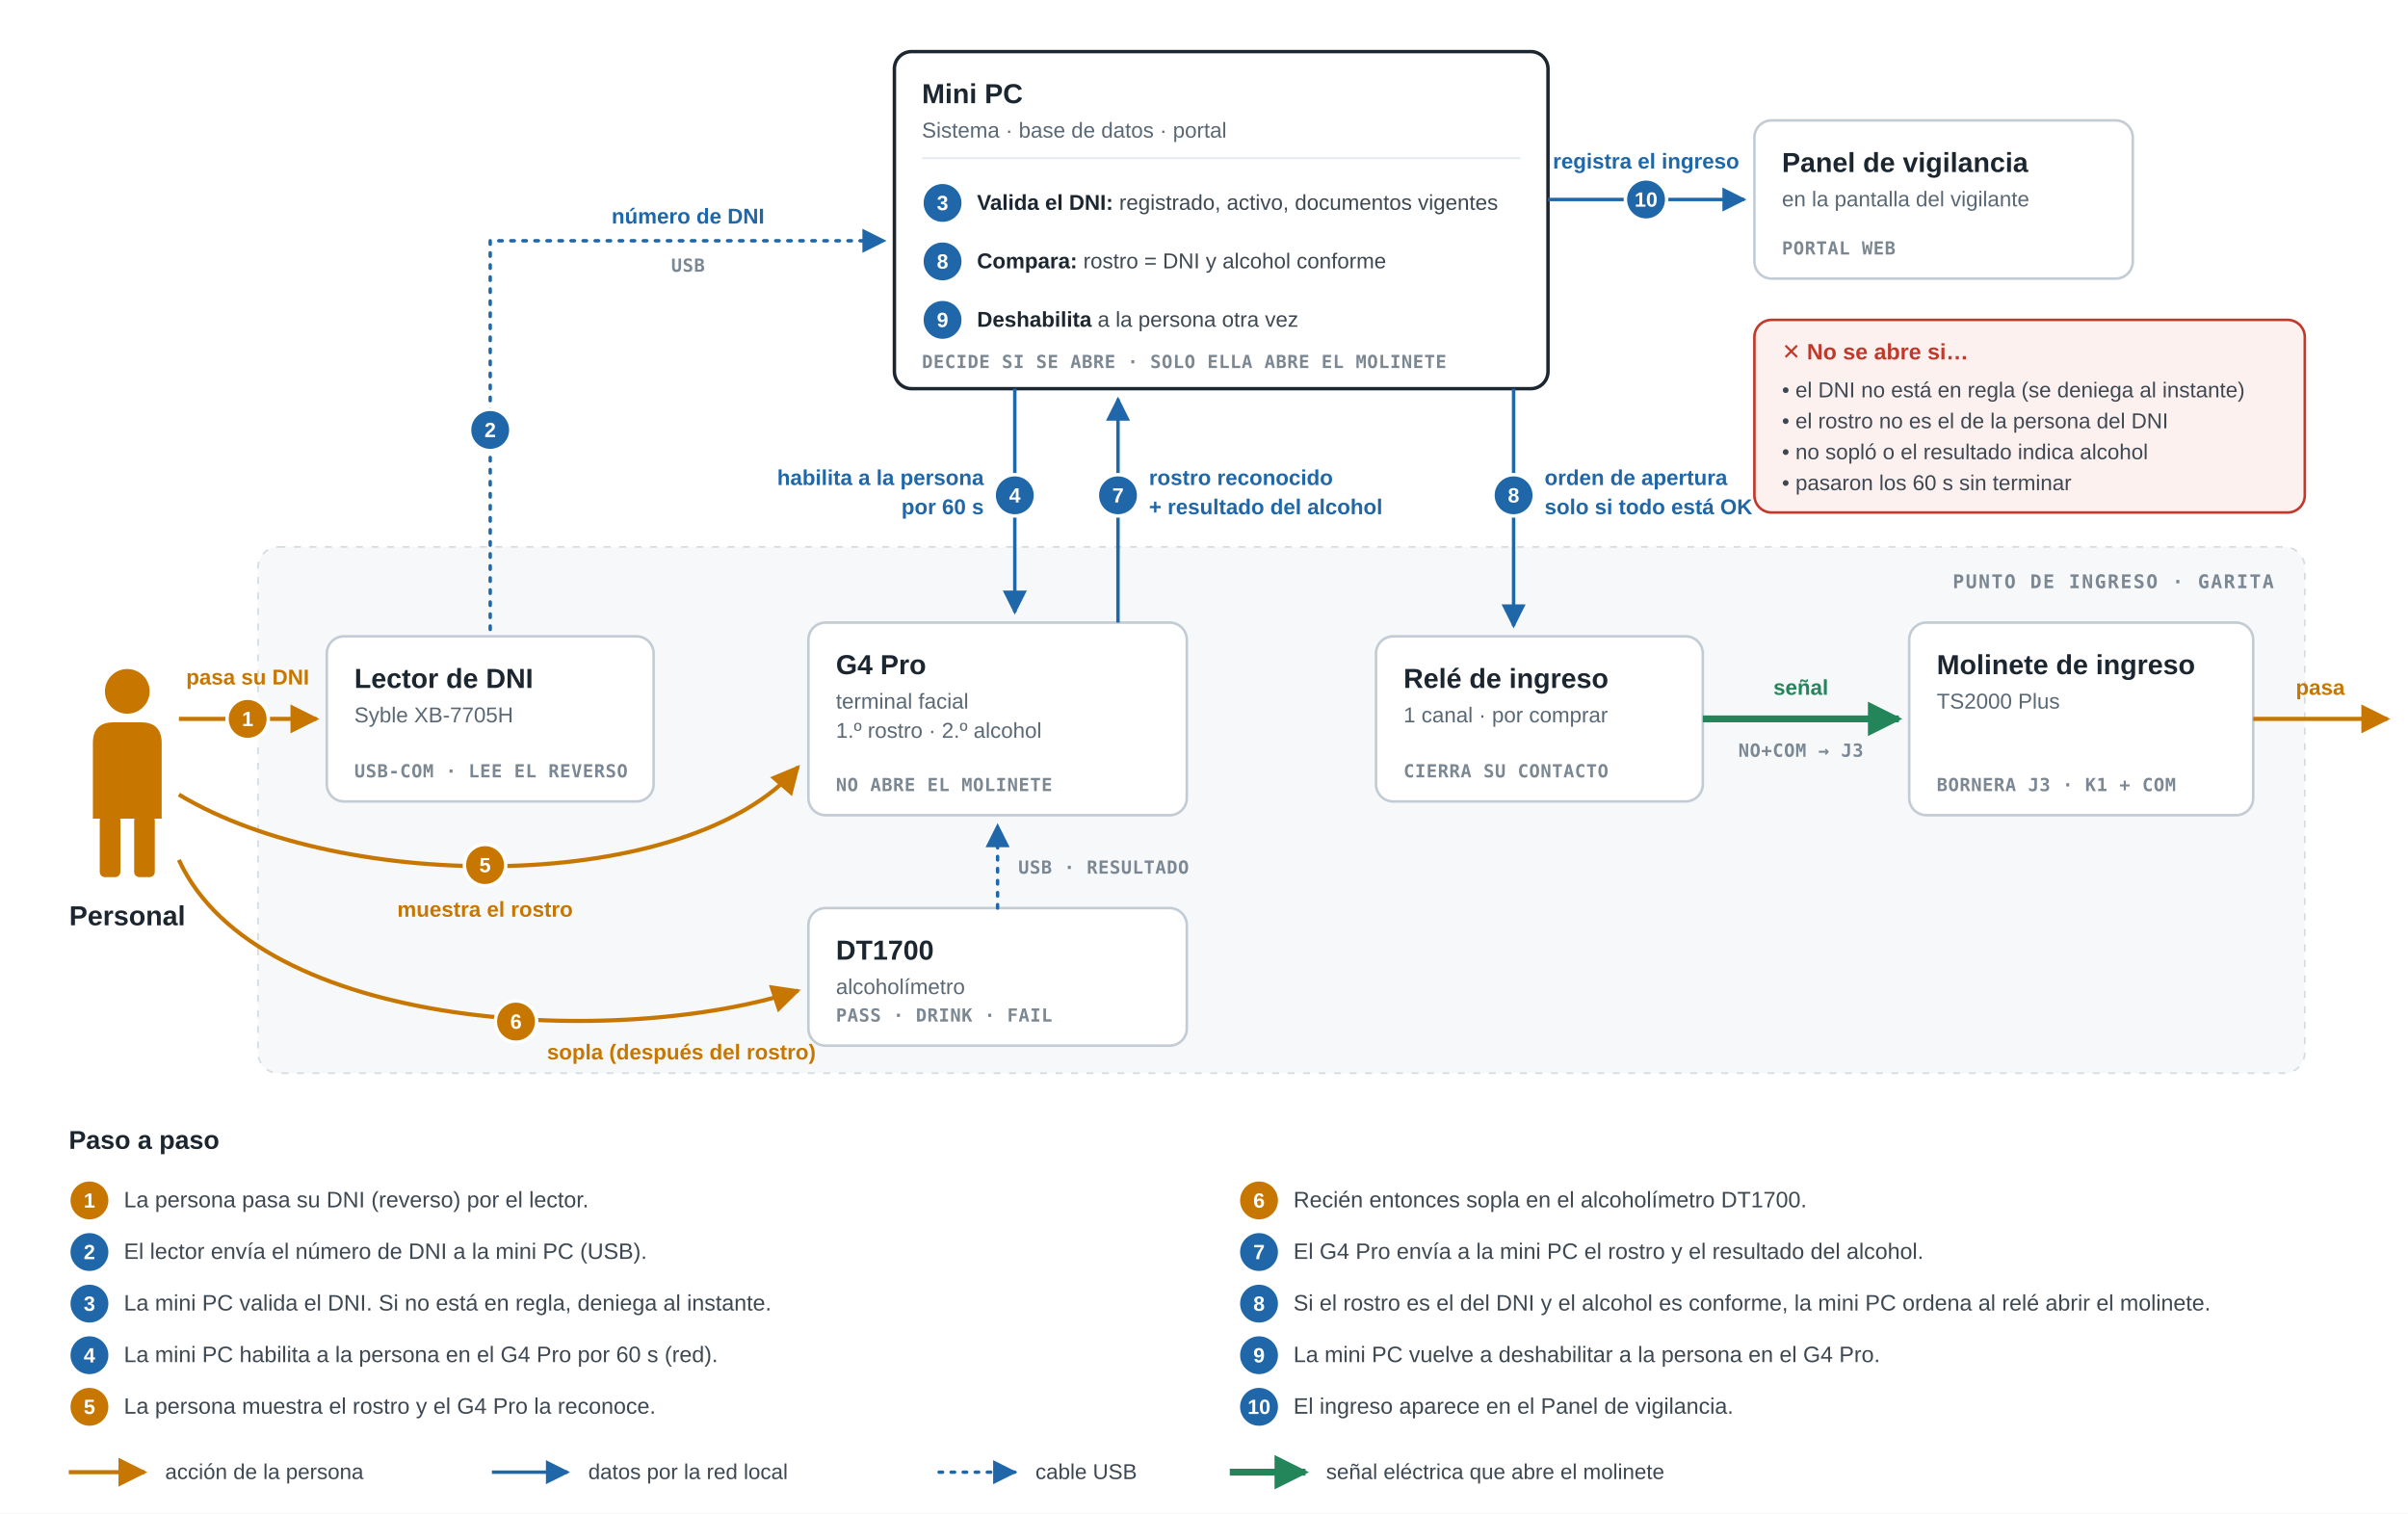
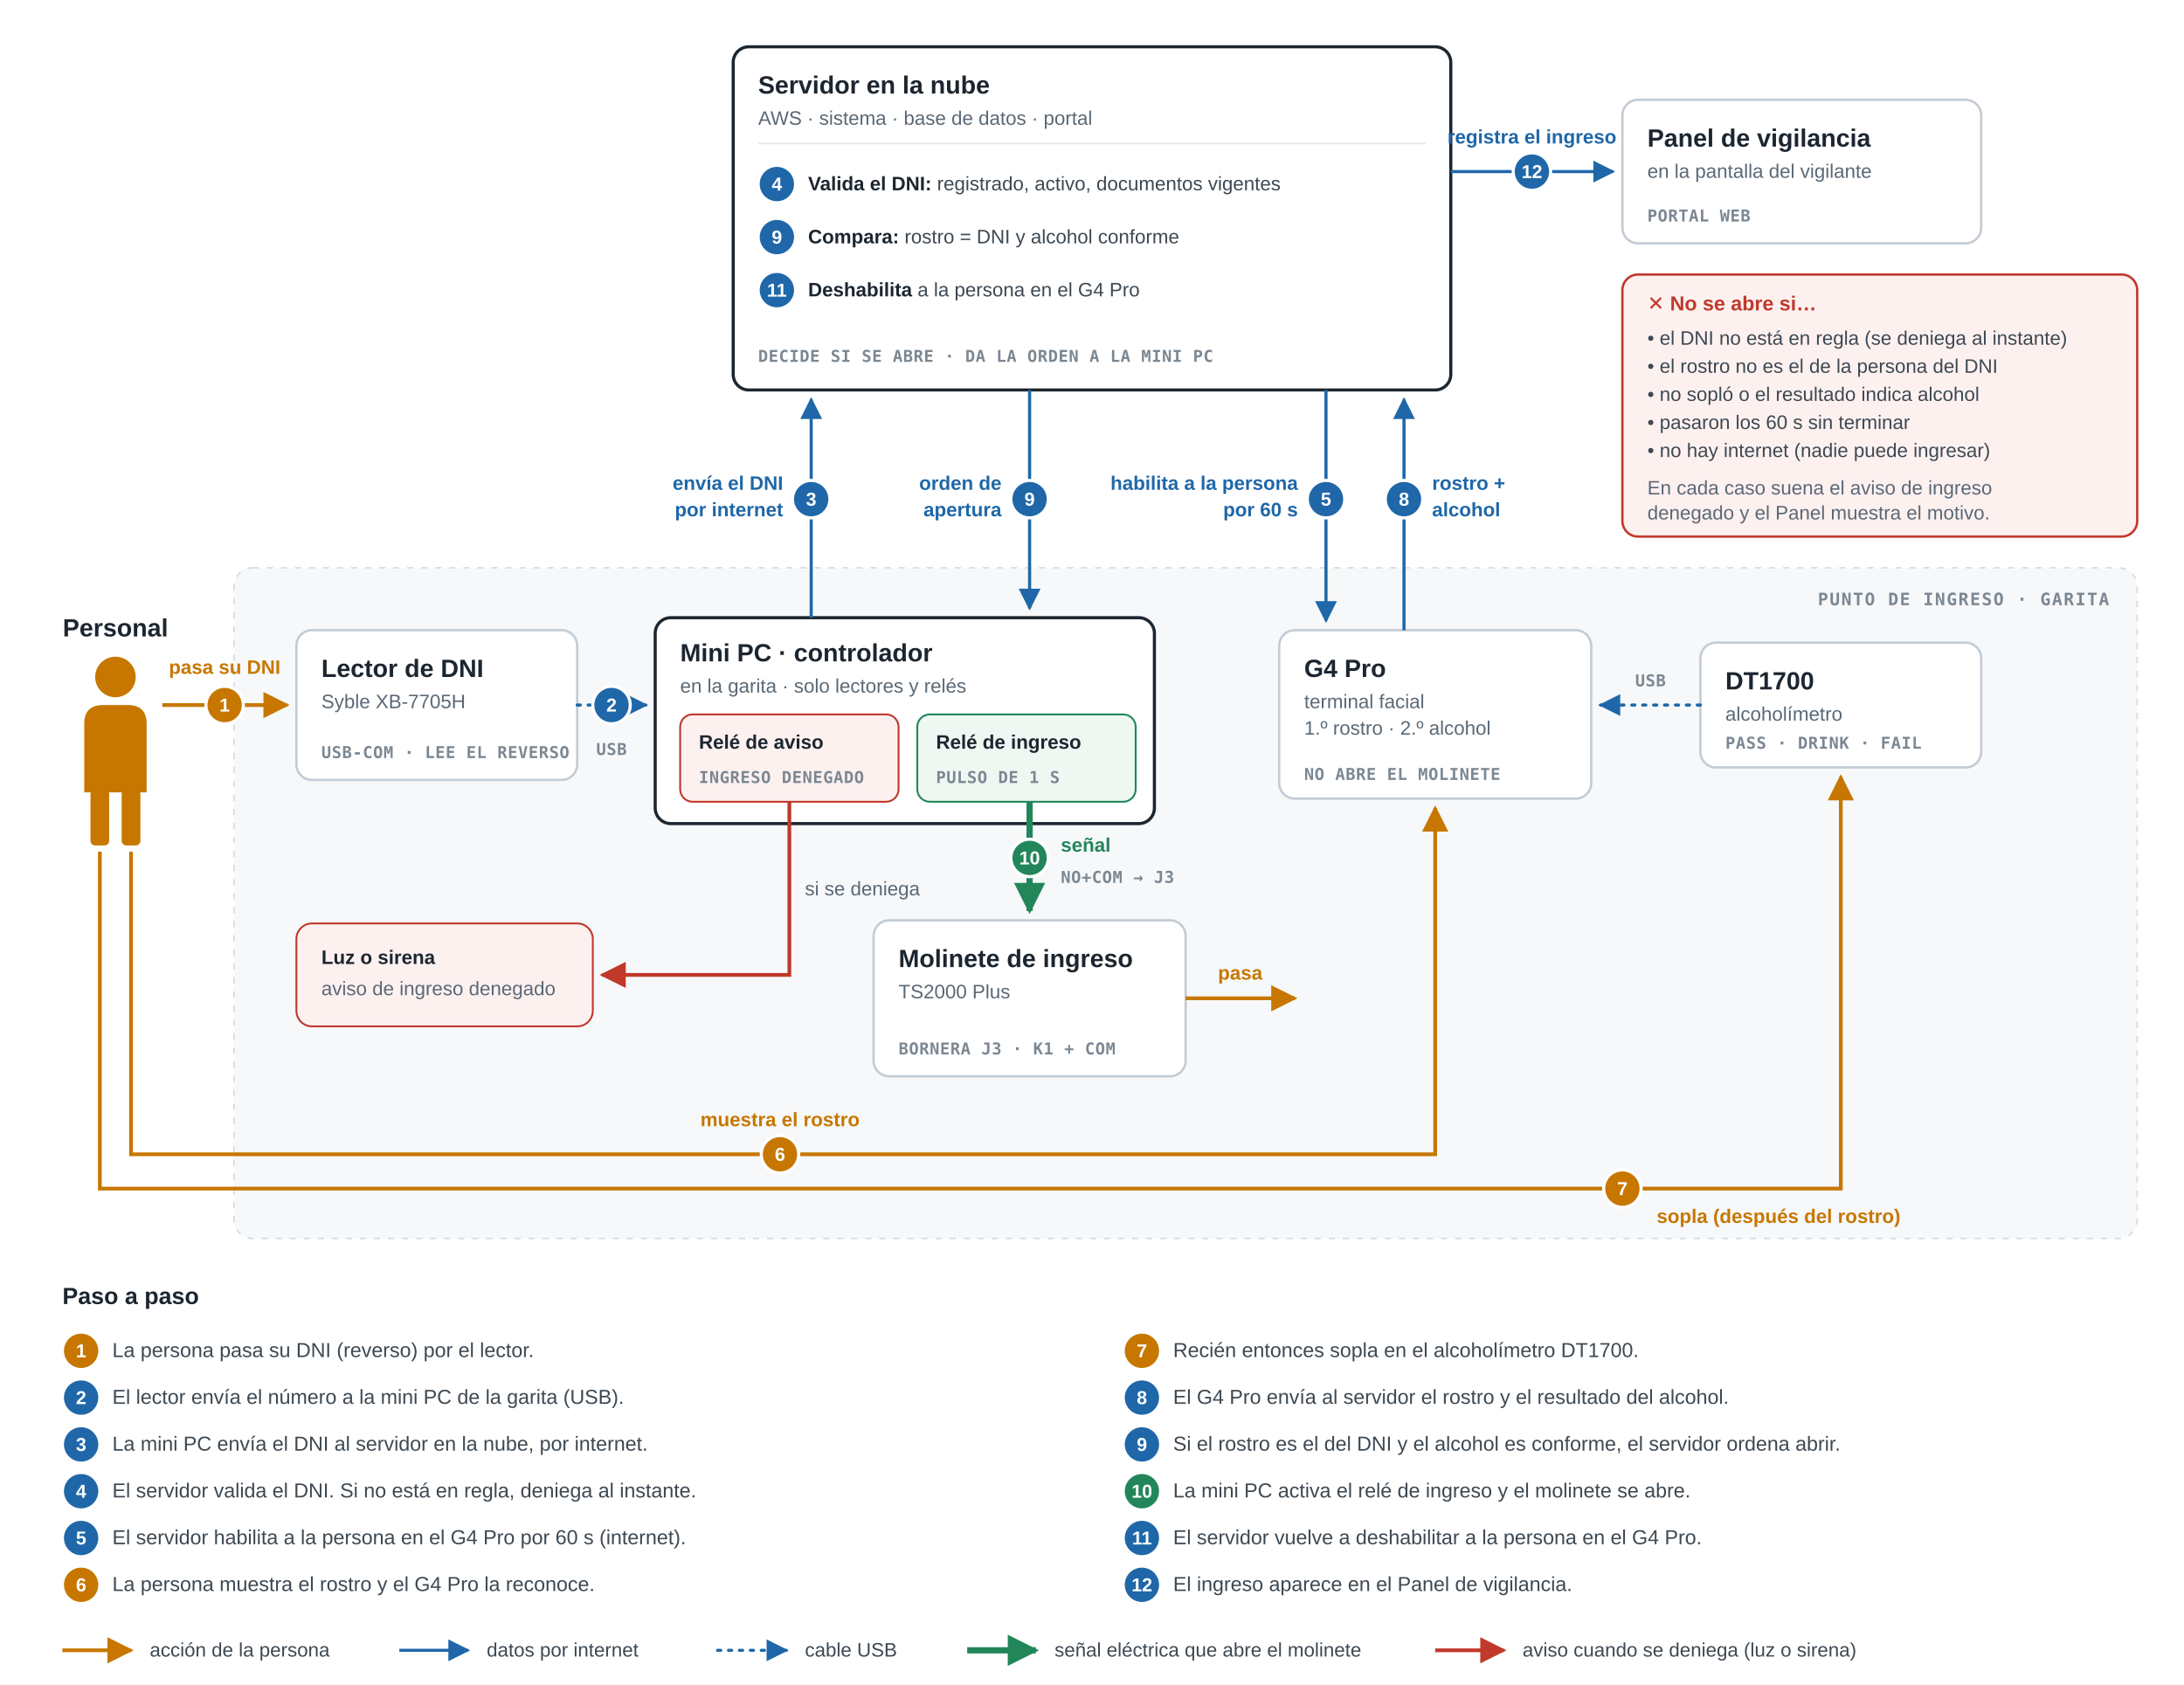
- <svg xmlns="http://www.w3.org/2000/svg" viewBox="0 0 1400 880" width="1400" height="880" role="img" aria-labelledby="ing-t">
+ <svg xmlns="http://www.w3.org/2000/svg" viewBox="0 0 1400 1080" width="1400" height="1080" role="img" aria-labelledby="ing-t">
  <style>
  text { font-family: Segoe UI, Arial, sans-serif; }
  .bx { fill: #ffffff; stroke: #c3ccd4; stroke-width: 1.5; }
  .bxm { fill: #ffffff; stroke: #1c2630; stroke-width: 2; }
  .ti { font-size: 16px; font-weight: 600; fill: #1c2630; }
  .su { font-size: 12.5px; fill: #5a6875; }
  .tg { font: 600 10.5px Consolas, Menlo, monospace; fill: #7b8792; letter-spacing: .03em; }
  .dl { font-size: 12.5px; fill: #3d4852; }
  .dlb { font-size: 12.5px; font-weight: 600; fill: #1c2630; }
  .zone { fill: #f6f8fa; stroke: #d5dce2; stroke-width: 1; stroke-dasharray: 4 5; }
  .zl { font: 600 11px Consolas, Menlo, monospace; fill: #7b8792; letter-spacing: .08em; }
  .lp { font-size: 12.5px; font-weight: 600; fill: #c77700; }
  .lb { font-size: 12.5px; font-weight: 600; fill: #1f67a8; }
  .lg { font-size: 12.5px; font-weight: 600; fill: #23865a; }
  .num { font-size: 12px; font-weight: 700; fill: #fff; text-anchor: middle; dominant-baseline: central; }
  .h2 { font-size: 15px; font-weight: 700; fill: #1c2630; }
  .st { font-size: 13px; fill: #3d4852; }
  .xt { font-size: 13px; font-weight: 700; fill: #c0392b; }
  .xl { font-size: 12.5px; fill: #3d4852; }
</style>
  <defs>
    <marker id="mp" viewBox="0 0 10 10" refX="9" refY="5" markerWidth="7" markerHeight="7" orient="auto">
      <path d="M0 0 L10 5 L0 10z" fill="#c77700" />
    </marker>
    <marker id="mb" viewBox="0 0 10 10" refX="9" refY="5" markerWidth="7" markerHeight="7" orient="auto">
      <path d="M0 0 L10 5 L0 10z" fill="#1f67a8" />
    </marker>
    <marker id="mg" viewBox="0 0 10 10" refX="9" refY="5" markerWidth="5" markerHeight="5" orient="auto">
      <path d="M0 0 L10 5 L0 10z" fill="#23865a" />
    </marker>
+     <marker id="mr" viewBox="0 0 10 10" refX="9" refY="5" markerWidth="7" markerHeight="7" orient="auto">
+       <path d="M0 0 L10 5 L0 10z" fill="#c0392b" />
+     </marker>
  </defs>
-   <rect width="1400" height="880" fill="#ffffff" />
-   <rect class="zone" x="150" y="318" width="1190" height="306" rx="12" />
-   <text class="zl" x="1322" y="342" text-anchor="end">PUNTO DE INGRESO · GARITA</text>
-   <rect class="bxm" x="520" y="30" width="380" height="196" rx="10" />
-   <text class="ti" x="536" y="60">Mini PC</text>
-   <text class="su" x="536" y="80">Sistema · base de datos · portal</text>
-   <line x1="536" y1="92" x2="884" y2="92" stroke="#e3e8ec" />
-   <circle cx="548" cy="118" r="12" fill="#1f67a8" stroke="#fff" stroke-width="2" />
-   <text class="num" x="548" y="118">3</text>
-   <text class="dl" x="568" y="122">
+   <rect width="1400" height="1080" fill="#ffffff" />
+   <rect class="bxm" x="470" y="30" width="460" height="220" rx="10" />
+   <text class="ti" x="486" y="60">Servidor en la nube</text>
+   <text class="su" x="486" y="80">AWS · sistema · base de datos · portal</text>
+   <line x1="486" y1="92" x2="914" y2="92" stroke="#e3e8ec" />
+   <circle cx="498" cy="118" r="12" fill="#1f67a8" stroke="#fff" stroke-width="2" />
+   <text class="num" x="498" y="118">4</text>
+   <text class="dl" x="518" y="122">
    <tspan class="dlb">Valida el DNI:</tspan> registrado, activo, documentos vigentes</text>
-   <circle cx="548" cy="152" r="12" fill="#1f67a8" stroke="#fff" stroke-width="2" />
-   <text class="num" x="548" y="152">8</text>
-   <text class="dl" x="568" y="156">
+   <circle cx="498" cy="152" r="12" fill="#1f67a8" stroke="#fff" stroke-width="2" />
+   <text class="num" x="498" y="152">9</text>
+   <text class="dl" x="518" y="156">
    <tspan class="dlb">Compara:</tspan> rostro = DNI y alcohol conforme</text>
-   <circle cx="548" cy="186" r="12" fill="#1f67a8" stroke="#fff" stroke-width="2" />
-   <text class="num" x="548" y="186">9</text>
-   <text class="dl" x="568" y="190">
-     <tspan class="dlb">Deshabilita</tspan> a la persona otra vez</text>
-   <text class="tg" x="536" y="214">DECIDE SI SE ABRE · SOLO ELLA ABRE EL MOLINETE</text>
-   <rect class="bx" x="1020" y="70" width="220" height="92" rx="10" />
-   <text class="ti" x="1036" y="100">Panel de vigilancia</text>
-   <text class="su" x="1036" y="120">en la pantalla del vigilante</text>
-   <text class="tg" x="1036" y="148">PORTAL WEB</text>
-   <path d="M900 116 L1014 116" stroke="#1f67a8" stroke-width="2" fill="none" marker-end="url(#mb)" />
-   <circle cx="957" cy="116" r="12" fill="#1f67a8" stroke="#fff" stroke-width="2" />
-   <text class="num" x="957" y="116">10</text>
-   <text class="lb" x="957" y="98" text-anchor="middle">registra el ingreso</text>
-   <rect x="1020" y="186" width="320" height="112" rx="10" fill="#fdf1f0" stroke="#c0392b" stroke-width="1.5" />
-   <text class="xt" x="1036" y="209">✕ No se abre si…</text>
-   <text class="xl" x="1036" y="231">• el DNI no está en regla (se deniega al instante)</text>
-   <text class="xl" x="1036" y="249">• el rostro no es el de la persona del DNI</text>
-   <text class="xl" x="1036" y="267">• no sopló o el resultado indica alcohol</text>
-   <text class="xl" x="1036" y="285">• pasaron los 60 s sin terminar</text>
-   <g fill="#c77700" transform="translate(52 388)">
+   <circle cx="498" cy="186" r="12" fill="#1f67a8" stroke="#fff" stroke-width="2" />
+   <text class="num" x="498" y="186">11</text>
+   <text class="dl" x="518" y="190">
+     <tspan class="dlb">Deshabilita</tspan> a la persona en el G4 Pro</text>
+   <text class="tg" x="486" y="232">DECIDE SI SE ABRE · DA LA ORDEN A LA MINI PC</text>
+   <rect class="bx" x="1040" y="64" width="230" height="92" rx="10" />
+   <text class="ti" x="1056" y="94">Panel de vigilancia</text>
+   <text class="su" x="1056" y="114">en la pantalla del vigilante</text>
+   <text class="tg" x="1056" y="142">PORTAL WEB</text>
+   <path d="M930 110 L1034 110" stroke="#1f67a8" stroke-width="2" fill="none" marker-end="url(#mb)" />
+   <circle cx="982" cy="110" r="12" fill="#1f67a8" stroke="#fff" stroke-width="2" />
+   <text class="num" x="982" y="110">12</text>
+   <text class="lb" x="982" y="92" text-anchor="middle">registra el ingreso</text>
+   <rect x="1040" y="176" width="330" height="168" rx="10" fill="#fdf1f0" stroke="#c0392b" stroke-width="1.5" />
+   <text class="xt" x="1056" y="199">✕ No se abre si…</text>
+   <text class="xl" x="1056" y="221">• el DNI no está en regla (se deniega al instante)</text>
+   <text class="xl" x="1056" y="239">• el rostro no es el de la persona del DNI</text>
+   <text class="xl" x="1056" y="257">• no sopló o el resultado indica alcohol</text>
+   <text class="xl" x="1056" y="275">• pasaron los 60 s sin terminar</text>
+   <text class="xl" x="1056" y="293">• no hay internet (nadie puede ingresar)</text>
+   <text class="su" x="1056" y="317">En cada caso suena el aviso de ingreso</text>
+   <text class="su" x="1056" y="333">denegado y el Panel muestra el motivo.</text>
+   <rect class="zone" x="150" y="364" width="1220" height="430" rx="12" />
+   <text class="zl" x="1352" y="388" text-anchor="end">PUNTO DE INGRESO · GARITA</text>
+   <text class="ti" x="74" y="408" text-anchor="middle">Personal</text>
+   <g fill="#c77700" transform="translate(52 420)">
    <circle cx="22" cy="14" r="13" />
    <path d="M2 88 L2 44 Q2 32 14 32 L30 32 Q42 32 42 44 L42 88 Z" />
    <rect x="6" y="86" width="12" height="36" rx="3" />
    <rect x="26" y="86" width="12" height="36" rx="3" />
  </g>
-   <text class="ti" x="74" y="538" text-anchor="middle">Personal</text>
-   <rect class="bx" x="190" y="370" width="190" height="96" rx="10" />
-   <text class="ti" x="206" y="400">Lector de DNI</text>
-   <text class="su" x="206" y="420">Syble XB-7705H</text>
-   <text class="tg" x="206" y="452">USB-COM · LEE EL REVERSO</text>
-   <rect class="bx" x="470" y="362" width="220" height="112" rx="10" />
-   <text class="ti" x="486" y="392">G4 Pro</text>
-   <text class="su" x="486" y="412">terminal facial</text>
-   <text class="su" x="486" y="429">1.º rostro · 2.º alcohol</text>
-   <text class="tg" x="486" y="460">NO ABRE EL MOLINETE</text>
-   <rect class="bx" x="470" y="528" width="220" height="80" rx="10" />
-   <text class="ti" x="486" y="558">DT1700</text>
-   <text class="su" x="486" y="578">alcoholímetro</text>
-   <text class="tg" x="486" y="594">PASS · DRINK · FAIL</text>
-   <rect class="bx" x="800" y="370" width="190" height="96" rx="10" />
-   <text class="ti" x="816" y="400">Relé de ingreso</text>
-   <text class="su" x="816" y="420">1 canal · por comprar</text>
-   <text class="tg" x="816" y="452">CIERRA SU CONTACTO</text>
-   <rect class="bx" x="1110" y="362" width="200" height="112" rx="10" />
-   <text class="ti" x="1126" y="392">Molinete de ingreso</text>
-   <text class="su" x="1126" y="412">TS2000 Plus</text>
-   <text class="tg" x="1126" y="460">BORNERA J3 · K1 + COM</text>
-   <path d="M104 418 L184 418" stroke="#c77700" stroke-width="2.4" fill="none" marker-end="url(#mp)" />
-   <circle cx="144" cy="418" r="12" fill="#c77700" stroke="#fff" stroke-width="2" />
-   <text class="num" x="144" y="418">1</text>
-   <text class="lp" x="144" y="398" text-anchor="middle">pasa su DNI</text>
-   <path d="M104 462 C200 520 400 520 464 446" stroke="#c77700" stroke-width="2.4" fill="none" marker-end="url(#mp)" />
-   <circle cx="282" cy="503" r="12" fill="#c77700" stroke="#fff" stroke-width="2" />
-   <text class="num" x="282" y="503">5</text>
-   <text class="lp" x="282" y="533" text-anchor="middle">muestra el rostro</text>
-   <path d="M104 500 C150 600 360 610 464 576" stroke="#c77700" stroke-width="2.4" fill="none" marker-end="url(#mp)" />
-   <circle cx="300" cy="594" r="12" fill="#c77700" stroke="#fff" stroke-width="2" />
-   <text class="num" x="300" y="594">6</text>
-   <text class="lp" x="318" y="616">sopla (después del rostro)</text>
-   <path d="M285 366 L285 140 L514 140" stroke="#1f67a8" stroke-width="2" stroke-dasharray="2 5" stroke-linecap="round" fill="none" marker-end="url(#mb)" />
-   <circle cx="285" cy="250" r="12" fill="#1f67a8" stroke="#fff" stroke-width="2" />
-   <text class="num" x="285" y="250">2</text>
-   <text class="lb" x="400" y="130" text-anchor="middle">número de DNI</text>
-   <text class="tg" x="400" y="158" text-anchor="middle" fill="#1f67a8">USB</text>
-   <path d="M590 226 L590 356" stroke="#1f67a8" stroke-width="2" fill="none" marker-end="url(#mb)" />
-   <circle cx="590" cy="288" r="12" fill="#1f67a8" stroke="#fff" stroke-width="2" />
-   <text class="num" x="590" y="288">4</text>
-   <text class="lb" x="572" y="282" text-anchor="end">habilita a la persona</text>
-   <text class="lb" x="572" y="299" text-anchor="end">por 60 s</text>
-   <path d="M650 362 L650 232" stroke="#1f67a8" stroke-width="2" fill="none" marker-end="url(#mb)" />
-   <circle cx="650" cy="288" r="12" fill="#1f67a8" stroke="#fff" stroke-width="2" />
-   <text class="num" x="650" y="288">7</text>
-   <text class="lb" x="668" y="282">rostro reconocido</text>
-   <text class="lb" x="668" y="299">+ resultado del alcohol</text>
-   <path d="M580 528 L580 480" stroke="#1f67a8" stroke-width="2" stroke-dasharray="2 5" stroke-linecap="round" fill="none" marker-end="url(#mb)" />
-   <text class="tg" x="592" y="508" fill="#1f67a8">USB · RESULTADO</text>
-   <path d="M880 226 L880 364" stroke="#1f67a8" stroke-width="2" fill="none" marker-end="url(#mb)" />
-   <circle cx="880" cy="288" r="12" fill="#1f67a8" stroke="#fff" stroke-width="2" />
-   <text class="num" x="880" y="288">8</text>
-   <text class="lb" x="898" y="282">orden de apertura</text>
-   <text class="lb" x="898" y="299">solo si todo está OK</text>
-   <path d="M990 418 L1104 418" stroke="#23865a" stroke-width="4" fill="none" marker-end="url(#mg)" />
-   <text class="lg" x="1047" y="404" text-anchor="middle">señal</text>
-   <text class="tg" x="1047" y="440" text-anchor="middle" fill="#23865a">NO+COM → J3</text>
-   <path d="M1310 418 L1388 418" stroke="#c77700" stroke-width="2.4" fill="none" marker-end="url(#mp)" />
-   <text class="lp" x="1349" y="404" text-anchor="middle">pasa</text>
-   <text class="h2" x="40" y="668">Paso a paso</text>
-   <circle cx="52" cy="698" r="12" fill="#c77700" stroke="#fff" stroke-width="2" />
-   <text class="num" x="52" y="698">1</text>
-   <text class="st" x="72" y="702">La persona pasa su DNI (reverso) por el lector.</text>
-   <circle cx="52" cy="728" r="12" fill="#1f67a8" stroke="#fff" stroke-width="2" />
-   <text class="num" x="52" y="728">2</text>
-   <text class="st" x="72" y="732">El lector envía el número de DNI a la mini PC (USB).</text>
-   <circle cx="52" cy="758" r="12" fill="#1f67a8" stroke="#fff" stroke-width="2" />
-   <text class="num" x="52" y="758">3</text>
-   <text class="st" x="72" y="762">La mini PC valida el DNI. Si no está en regla, deniega al instante.</text>
-   <circle cx="52" cy="788" r="12" fill="#1f67a8" stroke="#fff" stroke-width="2" />
-   <text class="num" x="52" y="788">4</text>
-   <text class="st" x="72" y="792">La mini PC habilita a la persona en el G4 Pro por 60 s (red).</text>
-   <circle cx="52" cy="818" r="12" fill="#c77700" stroke="#fff" stroke-width="2" />
-   <text class="num" x="52" y="818">5</text>
-   <text class="st" x="72" y="822">La persona muestra el rostro y el G4 Pro la reconoce.</text>
-   <circle cx="732" cy="698" r="12" fill="#c77700" stroke="#fff" stroke-width="2" />
-   <text class="num" x="732" y="698">6</text>
-   <text class="st" x="752" y="702">Recién entonces sopla en el alcoholímetro DT1700.</text>
-   <circle cx="732" cy="728" r="12" fill="#1f67a8" stroke="#fff" stroke-width="2" />
-   <text class="num" x="732" y="728">7</text>
-   <text class="st" x="752" y="732">El G4 Pro envía a la mini PC el rostro y el resultado del alcohol.</text>
-   <circle cx="732" cy="758" r="12" fill="#1f67a8" stroke="#fff" stroke-width="2" />
-   <text class="num" x="732" y="758">8</text>
-   <text class="st" x="752" y="762">Si el rostro es el del DNI y el alcohol es conforme, la mini PC ordena al relé abrir el molinete.</text>
-   <circle cx="732" cy="788" r="12" fill="#1f67a8" stroke="#fff" stroke-width="2" />
-   <text class="num" x="732" y="788">9</text>
-   <text class="st" x="752" y="792">La mini PC vuelve a deshabilitar a la persona en el G4 Pro.</text>
-   <circle cx="732" cy="818" r="12" fill="#1f67a8" stroke="#fff" stroke-width="2" />
-   <text class="num" x="732" y="818">10</text>
-   <text class="st" x="752" y="822">El ingreso aparece en el Panel de vigilancia.</text>
-   <path d="M40 856 L84 856" stroke="#c77700" stroke-width="2.4" fill="none" marker-end="url(#mp)" />
-   <text class="dl" x="96" y="860">acción de la persona</text>
-   <path d="M286 856 L330 856" stroke="#1f67a8" stroke-width="2" fill="none" marker-end="url(#mb)" />
-   <text class="dl" x="342" y="860">datos por la red local</text>
-   <path d="M546 856 L590 856" stroke="#1f67a8" stroke-width="2" stroke-dasharray="2 5" stroke-linecap="round" fill="none" marker-end="url(#mb)" />
-   <text class="dl" x="602" y="860">cable USB</text>
-   <path d="M715 856 L759 856" stroke="#23865a" stroke-width="4" fill="none" marker-end="url(#mg)" />
-   <text class="dl" x="771" y="860">señal eléctrica que abre el molinete</text>
+   <rect class="bx" x="190" y="404" width="180" height="96" rx="10" />
+   <text class="ti" x="206" y="434">Lector de DNI</text>
+   <text class="su" x="206" y="454">Syble XB-7705H</text>
+   <text class="tg" x="206" y="486">USB-COM · LEE EL REVERSO</text>
+   <rect class="bxm" x="420" y="396" width="320" height="132" rx="10" />
+   <text class="ti" x="436" y="424">Mini PC · controlador</text>
+   <text class="su" x="436" y="444">en la garita · solo lectores y relés</text>
+   <rect x="436" y="458" width="140" height="56" rx="8" fill="#fdf1f0" stroke="#c0392b" stroke-width="1.2" />
+   <text class="dlb" x="448" y="480">Relé de aviso</text>
+   <text class="tg" x="448" y="502">INGRESO DENEGADO</text>
+   <rect x="588" y="458" width="140" height="56" rx="8" fill="#eef7f2" stroke="#23865a" stroke-width="1.2" />
+   <text class="dlb" x="600" y="480">Relé de ingreso</text>
+   <text class="tg" x="600" y="502">PULSO DE 1 S</text>
+   <rect class="bx" x="820" y="404" width="200" height="108" rx="10" />
+   <text class="ti" x="836" y="434">G4 Pro</text>
+   <text class="su" x="836" y="454">terminal facial</text>
+   <text class="su" x="836" y="471">1.º rostro · 2.º alcohol</text>
+   <text class="tg" x="836" y="500">NO ABRE EL MOLINETE</text>
+   <rect class="bx" x="1090" y="412" width="180" height="80" rx="10" />
+   <text class="ti" x="1106" y="442">DT1700</text>
+   <text class="su" x="1106" y="462">alcoholímetro</text>
+   <text class="tg" x="1106" y="480">PASS · DRINK · FAIL</text>
+   <rect class="bx" x="560" y="590" width="200" height="100" rx="10" />
+   <text class="ti" x="576" y="620">Molinete de ingreso</text>
+   <text class="su" x="576" y="640">TS2000 Plus</text>
+   <text class="tg" x="576" y="676">BORNERA J3 · K1 + COM</text>
+   <rect x="190" y="592" width="190" height="66" rx="10" fill="#fdf1f0" stroke="#c0392b" stroke-width="1.2" />
+   <text class="dlb" x="206" y="618">Luz o sirena</text>
+   <text class="su" x="206" y="638">aviso de ingreso denegado</text>
+   <path d="M104 452 L184 452" stroke="#c77700" stroke-width="2.4" fill="none" marker-end="url(#mp)" />
+   <circle cx="144" cy="452" r="12" fill="#c77700" stroke="#fff" stroke-width="2" />
+   <text class="num" x="144" y="452">1</text>
+   <text class="lp" x="144" y="432" text-anchor="middle">pasa su DNI</text>
+   <path d="M370 452 L414 452" stroke="#1f67a8" stroke-width="2" stroke-dasharray="2 5" stroke-linecap="round" fill="none" marker-end="url(#mb)" />
+   <circle cx="392" cy="452" r="12" fill="#1f67a8" stroke="#fff" stroke-width="2" />
+   <text class="num" x="392" y="452">2</text>
+   <text class="tg" x="392" y="484" text-anchor="middle" fill="#1f67a8">USB</text>
+   <path d="M520 396 L520 256" stroke="#1f67a8" stroke-width="2" fill="none" marker-end="url(#mb)" />
+   <circle cx="520" cy="320" r="12" fill="#1f67a8" stroke="#fff" stroke-width="2" />
+   <text class="num" x="520" y="320">3</text>
+   <text class="lb" x="502" y="314" text-anchor="end">envía el DNI</text>
+   <text class="lb" x="502" y="331" text-anchor="end">por internet</text>
+   <path d="M660 250 L660 390" stroke="#1f67a8" stroke-width="2" fill="none" marker-end="url(#mb)" />
+   <circle cx="660" cy="320" r="12" fill="#1f67a8" stroke="#fff" stroke-width="2" />
+   <text class="num" x="660" y="320">9</text>
+   <text class="lb" x="642" y="314" text-anchor="end">orden de</text>
+   <text class="lb" x="642" y="331" text-anchor="end">apertura</text>
+   <path d="M850 250 L850 398" stroke="#1f67a8" stroke-width="2" fill="none" marker-end="url(#mb)" />
+   <circle cx="850" cy="320" r="12" fill="#1f67a8" stroke="#fff" stroke-width="2" />
+   <text class="num" x="850" y="320">5</text>
+   <text class="lb" x="832" y="314" text-anchor="end">habilita a la persona</text>
+   <text class="lb" x="832" y="331" text-anchor="end">por 60 s</text>
+   <path d="M900 404 L900 256" stroke="#1f67a8" stroke-width="2" fill="none" marker-end="url(#mb)" />
+   <circle cx="900" cy="320" r="12" fill="#1f67a8" stroke="#fff" stroke-width="2" />
+   <text class="num" x="900" y="320">8</text>
+   <text class="lb" x="918" y="314">rostro +</text>
+   <text class="lb" x="918" y="331">alcohol</text>
+   <path d="M1090 452 L1026 452" stroke="#1f67a8" stroke-width="2" stroke-dasharray="2 5" stroke-linecap="round" fill="none" marker-end="url(#mb)" />
+   <text class="tg" x="1058" y="440" text-anchor="middle" fill="#1f67a8">USB</text>
+   <path d="M660 514 L660 584" stroke="#23865a" stroke-width="4" fill="none" marker-end="url(#mg)" />
+   <circle cx="660" cy="550" r="12" fill="#23865a" stroke="#fff" stroke-width="2" />
+   <text class="num" x="660" y="550">10</text>
+   <text class="lg" x="680" y="546">señal</text>
+   <text class="tg" x="680" y="566" fill="#23865a">NO+COM → J3</text>
+   <path d="M506 514 L506 625 L386 625" stroke="#c0392b" stroke-width="2.4" fill="none" marker-end="url(#mr)" />
+   <text class="su" x="516" y="574">si se deniega</text>
+   <path d="M760 640 L830 640" stroke="#c77700" stroke-width="2.4" fill="none" marker-end="url(#mp)" />
+   <text class="lp" x="795" y="628" text-anchor="middle">pasa</text>
+   <path d="M84 546 L84 740 L920 740 L920 518" stroke="#c77700" stroke-width="2.4" fill="none" marker-end="url(#mp)" />
+   <circle cx="500" cy="740" r="12" fill="#c77700" stroke="#fff" stroke-width="2" />
+   <text class="num" x="500" y="740">6</text>
+   <text class="lp" x="500" y="722" text-anchor="middle">muestra el rostro</text>
+   <path d="M64 546 L64 762 L1180 762 L1180 498" stroke="#c77700" stroke-width="2.4" fill="none" marker-end="url(#mp)" />
+   <circle cx="1040" cy="762" r="12" fill="#c77700" stroke="#fff" stroke-width="2" />
+   <text class="num" x="1040" y="762">7</text>
+   <text class="lp" x="1062" y="784">sopla (después del rostro)</text>
+   <text class="h2" x="40" y="836">Paso a paso</text>
+   <circle cx="52" cy="866" r="12" fill="#c77700" stroke="#fff" stroke-width="2" />
+   <text class="num" x="52" y="866">1</text>
+   <text class="st" x="72" y="870">La persona pasa su DNI (reverso) por el lector.</text>
+   <circle cx="52" cy="896" r="12" fill="#1f67a8" stroke="#fff" stroke-width="2" />
+   <text class="num" x="52" y="896">2</text>
+   <text class="st" x="72" y="900">El lector envía el número a la mini PC de la garita (USB).</text>
+   <circle cx="52" cy="926" r="12" fill="#1f67a8" stroke="#fff" stroke-width="2" />
+   <text class="num" x="52" y="926">3</text>
+   <text class="st" x="72" y="930">La mini PC envía el DNI al servidor en la nube, por internet.</text>
+   <circle cx="52" cy="956" r="12" fill="#1f67a8" stroke="#fff" stroke-width="2" />
+   <text class="num" x="52" y="956">4</text>
+   <text class="st" x="72" y="960">El servidor valida el DNI. Si no está en regla, deniega al instante.</text>
+   <circle cx="52" cy="986" r="12" fill="#1f67a8" stroke="#fff" stroke-width="2" />
+   <text class="num" x="52" y="986">5</text>
+   <text class="st" x="72" y="990">El servidor habilita a la persona en el G4 Pro por 60 s (internet).</text>
+   <circle cx="52" cy="1016" r="12" fill="#c77700" stroke="#fff" stroke-width="2" />
+   <text class="num" x="52" y="1016">6</text>
+   <text class="st" x="72" y="1020">La persona muestra el rostro y el G4 Pro la reconoce.</text>
+   <circle cx="732" cy="866" r="12" fill="#c77700" stroke="#fff" stroke-width="2" />
+   <text class="num" x="732" y="866">7</text>
+   <text class="st" x="752" y="870">Recién entonces sopla en el alcoholímetro DT1700.</text>
+   <circle cx="732" cy="896" r="12" fill="#1f67a8" stroke="#fff" stroke-width="2" />
+   <text class="num" x="732" y="896">8</text>
+   <text class="st" x="752" y="900">El G4 Pro envía al servidor el rostro y el resultado del alcohol.</text>
+   <circle cx="732" cy="926" r="12" fill="#1f67a8" stroke="#fff" stroke-width="2" />
+   <text class="num" x="732" y="926">9</text>
+   <text class="st" x="752" y="930">Si el rostro es el del DNI y el alcohol es conforme, el servidor ordena abrir.</text>
+   <circle cx="732" cy="956" r="12" fill="#23865a" stroke="#fff" stroke-width="2" />
+   <text class="num" x="732" y="956">10</text>
+   <text class="st" x="752" y="960">La mini PC activa el relé de ingreso y el molinete se abre.</text>
+   <circle cx="732" cy="986" r="12" fill="#1f67a8" stroke="#fff" stroke-width="2" />
+   <text class="num" x="732" y="986">11</text>
+   <text class="st" x="752" y="990">El servidor vuelve a deshabilitar a la persona en el G4 Pro.</text>
+   <circle cx="732" cy="1016" r="12" fill="#1f67a8" stroke="#fff" stroke-width="2" />
+   <text class="num" x="732" y="1016">12</text>
+   <text class="st" x="752" y="1020">El ingreso aparece en el Panel de vigilancia.</text>
+   <path d="M40 1058 L84 1058" stroke="#c77700" stroke-width="2.4" fill="none" marker-end="url(#mp)" />
+   <text class="dl" x="96" y="1062">acción de la persona</text>
+   <path d="M256 1058 L300 1058" stroke="#1f67a8" stroke-width="2" fill="none" marker-end="url(#mb)" />
+   <text class="dl" x="312" y="1062">datos por internet</text>
+   <path d="M460 1058 L504 1058" stroke="#1f67a8" stroke-width="2" stroke-dasharray="2 5" stroke-linecap="round" fill="none" marker-end="url(#mb)" />
+   <text class="dl" x="516" y="1062">cable USB</text>
+   <path d="M620 1058 L664 1058" stroke="#23865a" stroke-width="4" fill="none" marker-end="url(#mg)" />
+   <text class="dl" x="676" y="1062">señal eléctrica que abre el molinete</text>
+   <path d="M920 1058 L964 1058" stroke="#c0392b" stroke-width="2.4" fill="none" marker-end="url(#mr)" />
+   <text class="dl" x="976" y="1062">aviso cuando se deniega (luz o sirena)</text>
</svg>
